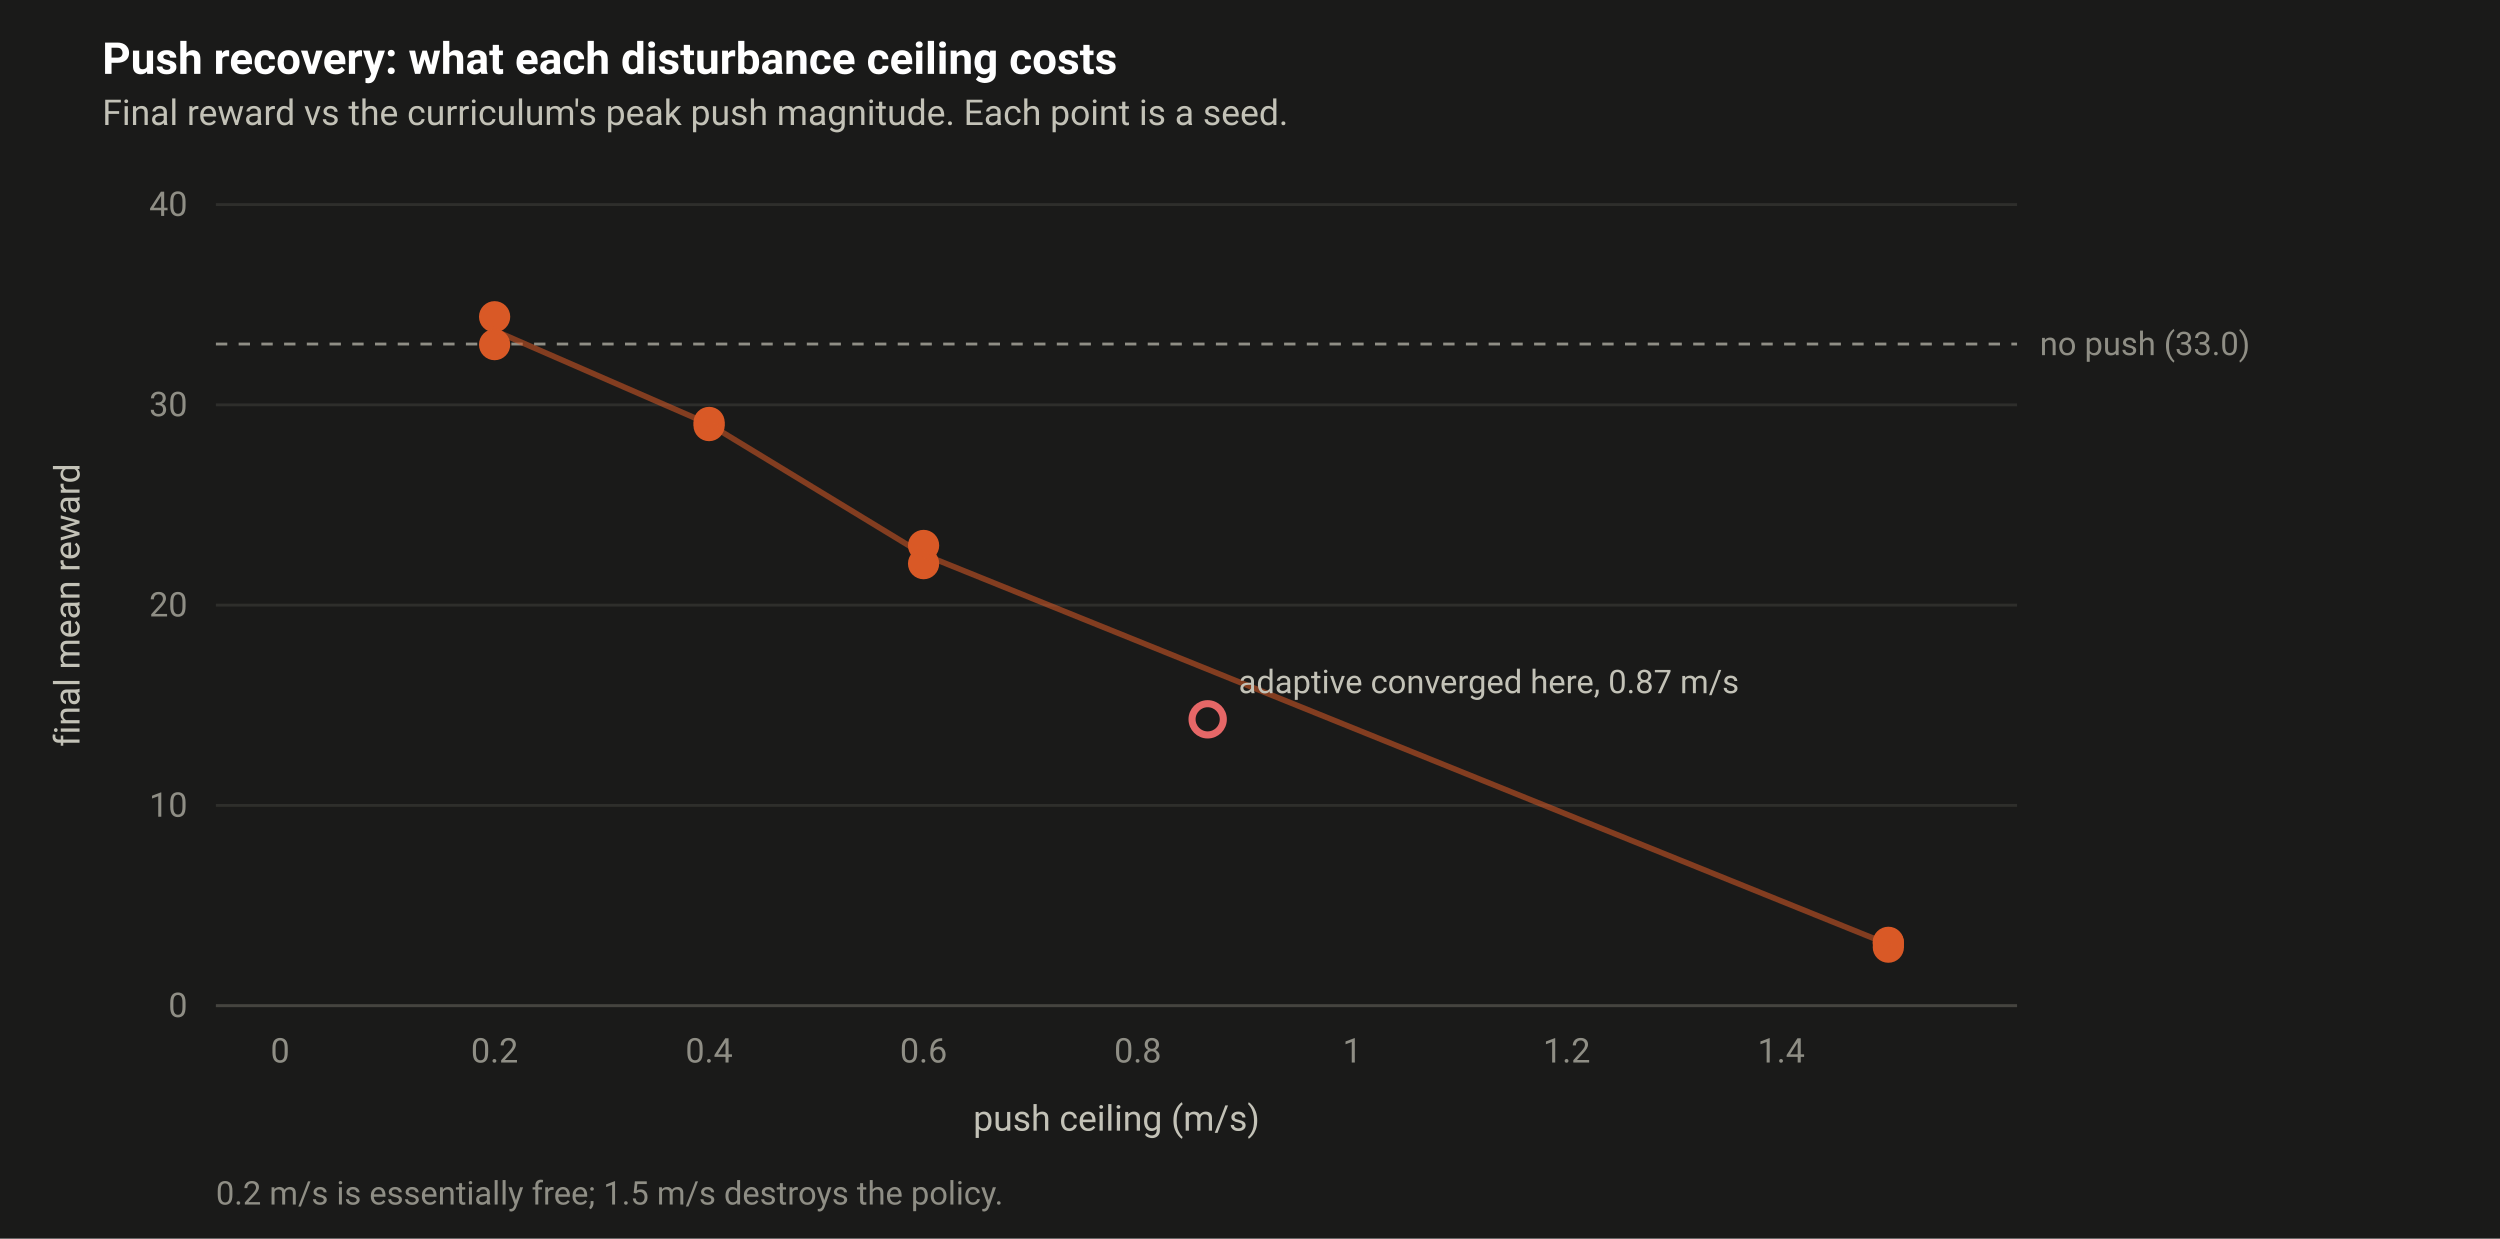
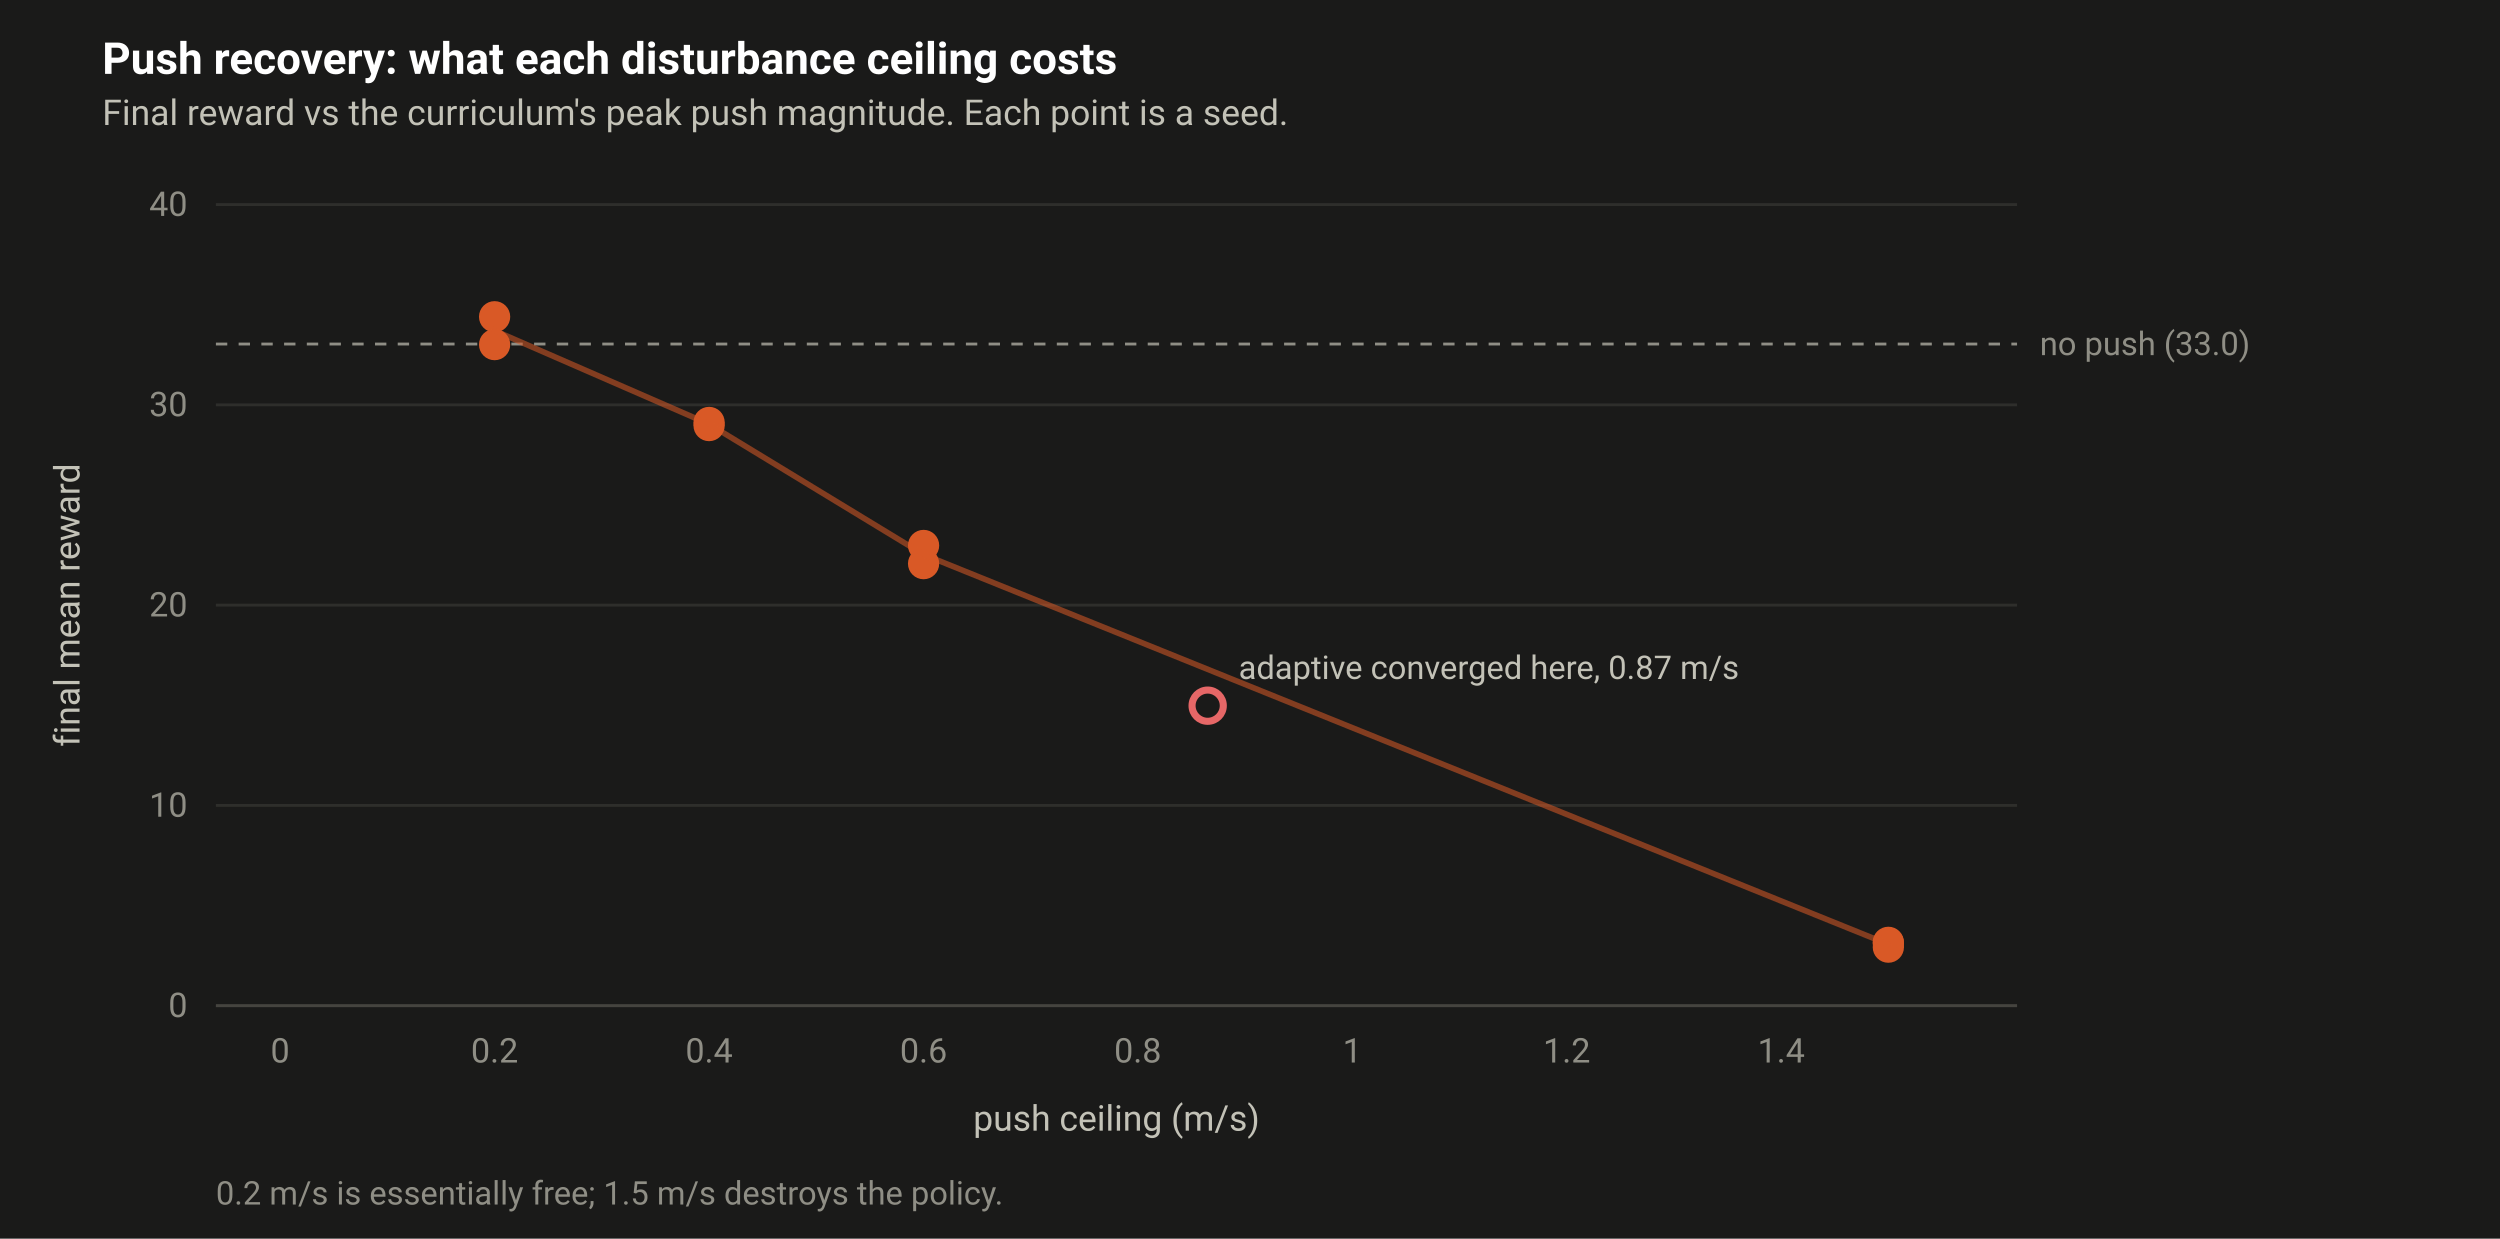
<svg xmlns="http://www.w3.org/2000/svg" width="880" height="436" viewBox="0 0 880 436" role="img">
  <rect width="880" height="436" fill="#1a1a19" />
  <text x="36" y="26" font-size="15.5" font-weight="600" fill="#ffffff" font-family="ui-sans-serif,-apple-system,'Segoe UI',Roboto,Helvetica,Arial,sans-serif">Push recovery: what each disturbance ceiling costs</text>
  <text x="36" y="44" font-size="12.5" fill="#c3c2b7" font-family="ui-sans-serif,-apple-system,'Segoe UI',Roboto,Helvetica,Arial,sans-serif">Final reward vs the curriculum's peak push magnitude. Each point is a seed.</text>
  <line x1="76" y1="354.0" x2="710" y2="354.0" stroke="#2e2e2b" stroke-width="1" />
  <text x="66" y="358.0" text-anchor="end" font-size="12" fill="#8f8e85" font-family="ui-sans-serif,-apple-system,'Segoe UI',Roboto,Helvetica,Arial,sans-serif">0</text>
  <line x1="76" y1="283.5" x2="710" y2="283.5" stroke="#2e2e2b" stroke-width="1" />
  <text x="66" y="287.5" text-anchor="end" font-size="12" fill="#8f8e85" font-family="ui-sans-serif,-apple-system,'Segoe UI',Roboto,Helvetica,Arial,sans-serif">10</text>
  <line x1="76" y1="213.0" x2="710" y2="213.0" stroke="#2e2e2b" stroke-width="1" />
  <text x="66" y="217.0" text-anchor="end" font-size="12" fill="#8f8e85" font-family="ui-sans-serif,-apple-system,'Segoe UI',Roboto,Helvetica,Arial,sans-serif">20</text>
  <line x1="76" y1="142.5" x2="710" y2="142.5" stroke="#2e2e2b" stroke-width="1" />
  <text x="66" y="146.5" text-anchor="end" font-size="12" fill="#8f8e85" font-family="ui-sans-serif,-apple-system,'Segoe UI',Roboto,Helvetica,Arial,sans-serif">30</text>
  <line x1="76" y1="72.0" x2="710" y2="72.0" stroke="#2e2e2b" stroke-width="1" />
  <text x="66" y="76.0" text-anchor="end" font-size="12" fill="#8f8e85" font-family="ui-sans-serif,-apple-system,'Segoe UI',Roboto,Helvetica,Arial,sans-serif">40</text>
  <text x="98.6" y="374" text-anchor="middle" font-size="12" fill="#8f8e85" font-family="ui-sans-serif,-apple-system,'Segoe UI',Roboto,Helvetica,Arial,sans-serif">0</text>
  <text x="174.1" y="374" text-anchor="middle" font-size="12" fill="#8f8e85" font-family="ui-sans-serif,-apple-system,'Segoe UI',Roboto,Helvetica,Arial,sans-serif">0.2</text>
  <text x="249.6" y="374" text-anchor="middle" font-size="12" fill="#8f8e85" font-family="ui-sans-serif,-apple-system,'Segoe UI',Roboto,Helvetica,Arial,sans-serif">0.4</text>
  <text x="325.1" y="374" text-anchor="middle" font-size="12" fill="#8f8e85" font-family="ui-sans-serif,-apple-system,'Segoe UI',Roboto,Helvetica,Arial,sans-serif">0.6</text>
  <text x="400.5" y="374" text-anchor="middle" font-size="12" fill="#8f8e85" font-family="ui-sans-serif,-apple-system,'Segoe UI',Roboto,Helvetica,Arial,sans-serif">0.8</text>
  <text x="476.0" y="374" text-anchor="middle" font-size="12" fill="#8f8e85" font-family="ui-sans-serif,-apple-system,'Segoe UI',Roboto,Helvetica,Arial,sans-serif">1</text>
  <text x="551.5" y="374" text-anchor="middle" font-size="12" fill="#8f8e85" font-family="ui-sans-serif,-apple-system,'Segoe UI',Roboto,Helvetica,Arial,sans-serif">1.2</text>
  <text x="627.0" y="374" text-anchor="middle" font-size="12" fill="#8f8e85" font-family="ui-sans-serif,-apple-system,'Segoe UI',Roboto,Helvetica,Arial,sans-serif">1.4</text>
  <line x1="76" y1="354" x2="710" y2="354" stroke="#45443f" stroke-width="1" />
  <text x="393" y="398" text-anchor="middle" font-size="12.5" fill="#c3c2b7" font-family="ui-sans-serif,-apple-system,'Segoe UI',Roboto,Helvetica,Arial,sans-serif">push ceiling (m/s)</text>
  <text transform="translate(28,213) rotate(-90)" text-anchor="middle" font-size="12.5" fill="#c3c2b7" font-family="ui-sans-serif,-apple-system,'Segoe UI',Roboto,Helvetica,Arial,sans-serif">final mean reward</text>
  <line x1="76" y1="121.1" x2="710" y2="121.1" stroke="#8f8e85" stroke-width="1" stroke-dasharray="4 4" />
  <text x="718" y="125" font-size="11.5" fill="#8f8e85" font-family="ui-sans-serif,-apple-system,'Segoe UI',Roboto,Helvetica,Arial,sans-serif">no push (33.0)</text>
  <circle cx="174.1" cy="121.3" r="4.5" fill="#d95926" stroke="#d95926" stroke-width="2" />
  <circle cx="174.1" cy="111.5" r="4.5" fill="#d95926" stroke="#d95926" stroke-width="2" />
  <circle cx="249.6" cy="148.7" r="4.5" fill="#d95926" stroke="#d95926" stroke-width="2" />
  <circle cx="249.6" cy="149.8" r="4.5" fill="#d95926" stroke="#d95926" stroke-width="2" />
  <circle cx="325.1" cy="198.4" r="4.5" fill="#d95926" stroke="#d95926" stroke-width="2" />
  <circle cx="325.1" cy="192.0" r="4.5" fill="#d95926" stroke="#d95926" stroke-width="2" />
  <circle cx="664.7" cy="333.4" r="4.5" fill="#d95926" stroke="#d95926" stroke-width="2" />
  <circle cx="664.7" cy="332.0" r="4.5" fill="#d95926" stroke="#d95926" stroke-width="2" />
  <circle cx="664.7" cy="331.7" r="4.5" fill="#d95926" stroke="#d95926" stroke-width="2" />
  <path d="M174.1,116.4 L249.6,149.3 L325.1,195.2 L664.7,332.4" fill="none" stroke="#d95926" stroke-width="2" stroke-linejoin="round" stroke-linecap="round" opacity="0.55" />
-   <circle cx="425.1" cy="253.2" r="5.5" fill="none" stroke="#e66767" stroke-width="2.5" />
-   <text x="436" y="244" font-size="11.5" fill="#c3c2b7" font-family="ui-sans-serif,-apple-system,'Segoe UI',Roboto,Helvetica,Arial,sans-serif">adaptive converged here, 0.87 m/s</text>
+   <circle cx="425.1" cy="248.4" r="5.5" fill="none" stroke="#e66767" stroke-width="2.5" />
+   <text x="436" y="239" font-size="11.5" fill="#c3c2b7" font-family="ui-sans-serif,-apple-system,'Segoe UI',Roboto,Helvetica,Arial,sans-serif">adaptive converged here, 0.87 m/s</text>
  <text x="76" y="424" font-size="11.5" fill="#8f8e85" font-family="ui-sans-serif,-apple-system,'Segoe UI',Roboto,Helvetica,Arial,sans-serif">0.2 m/s is essentially free; 1.5 m/s destroys the policy.</text>
</svg>
